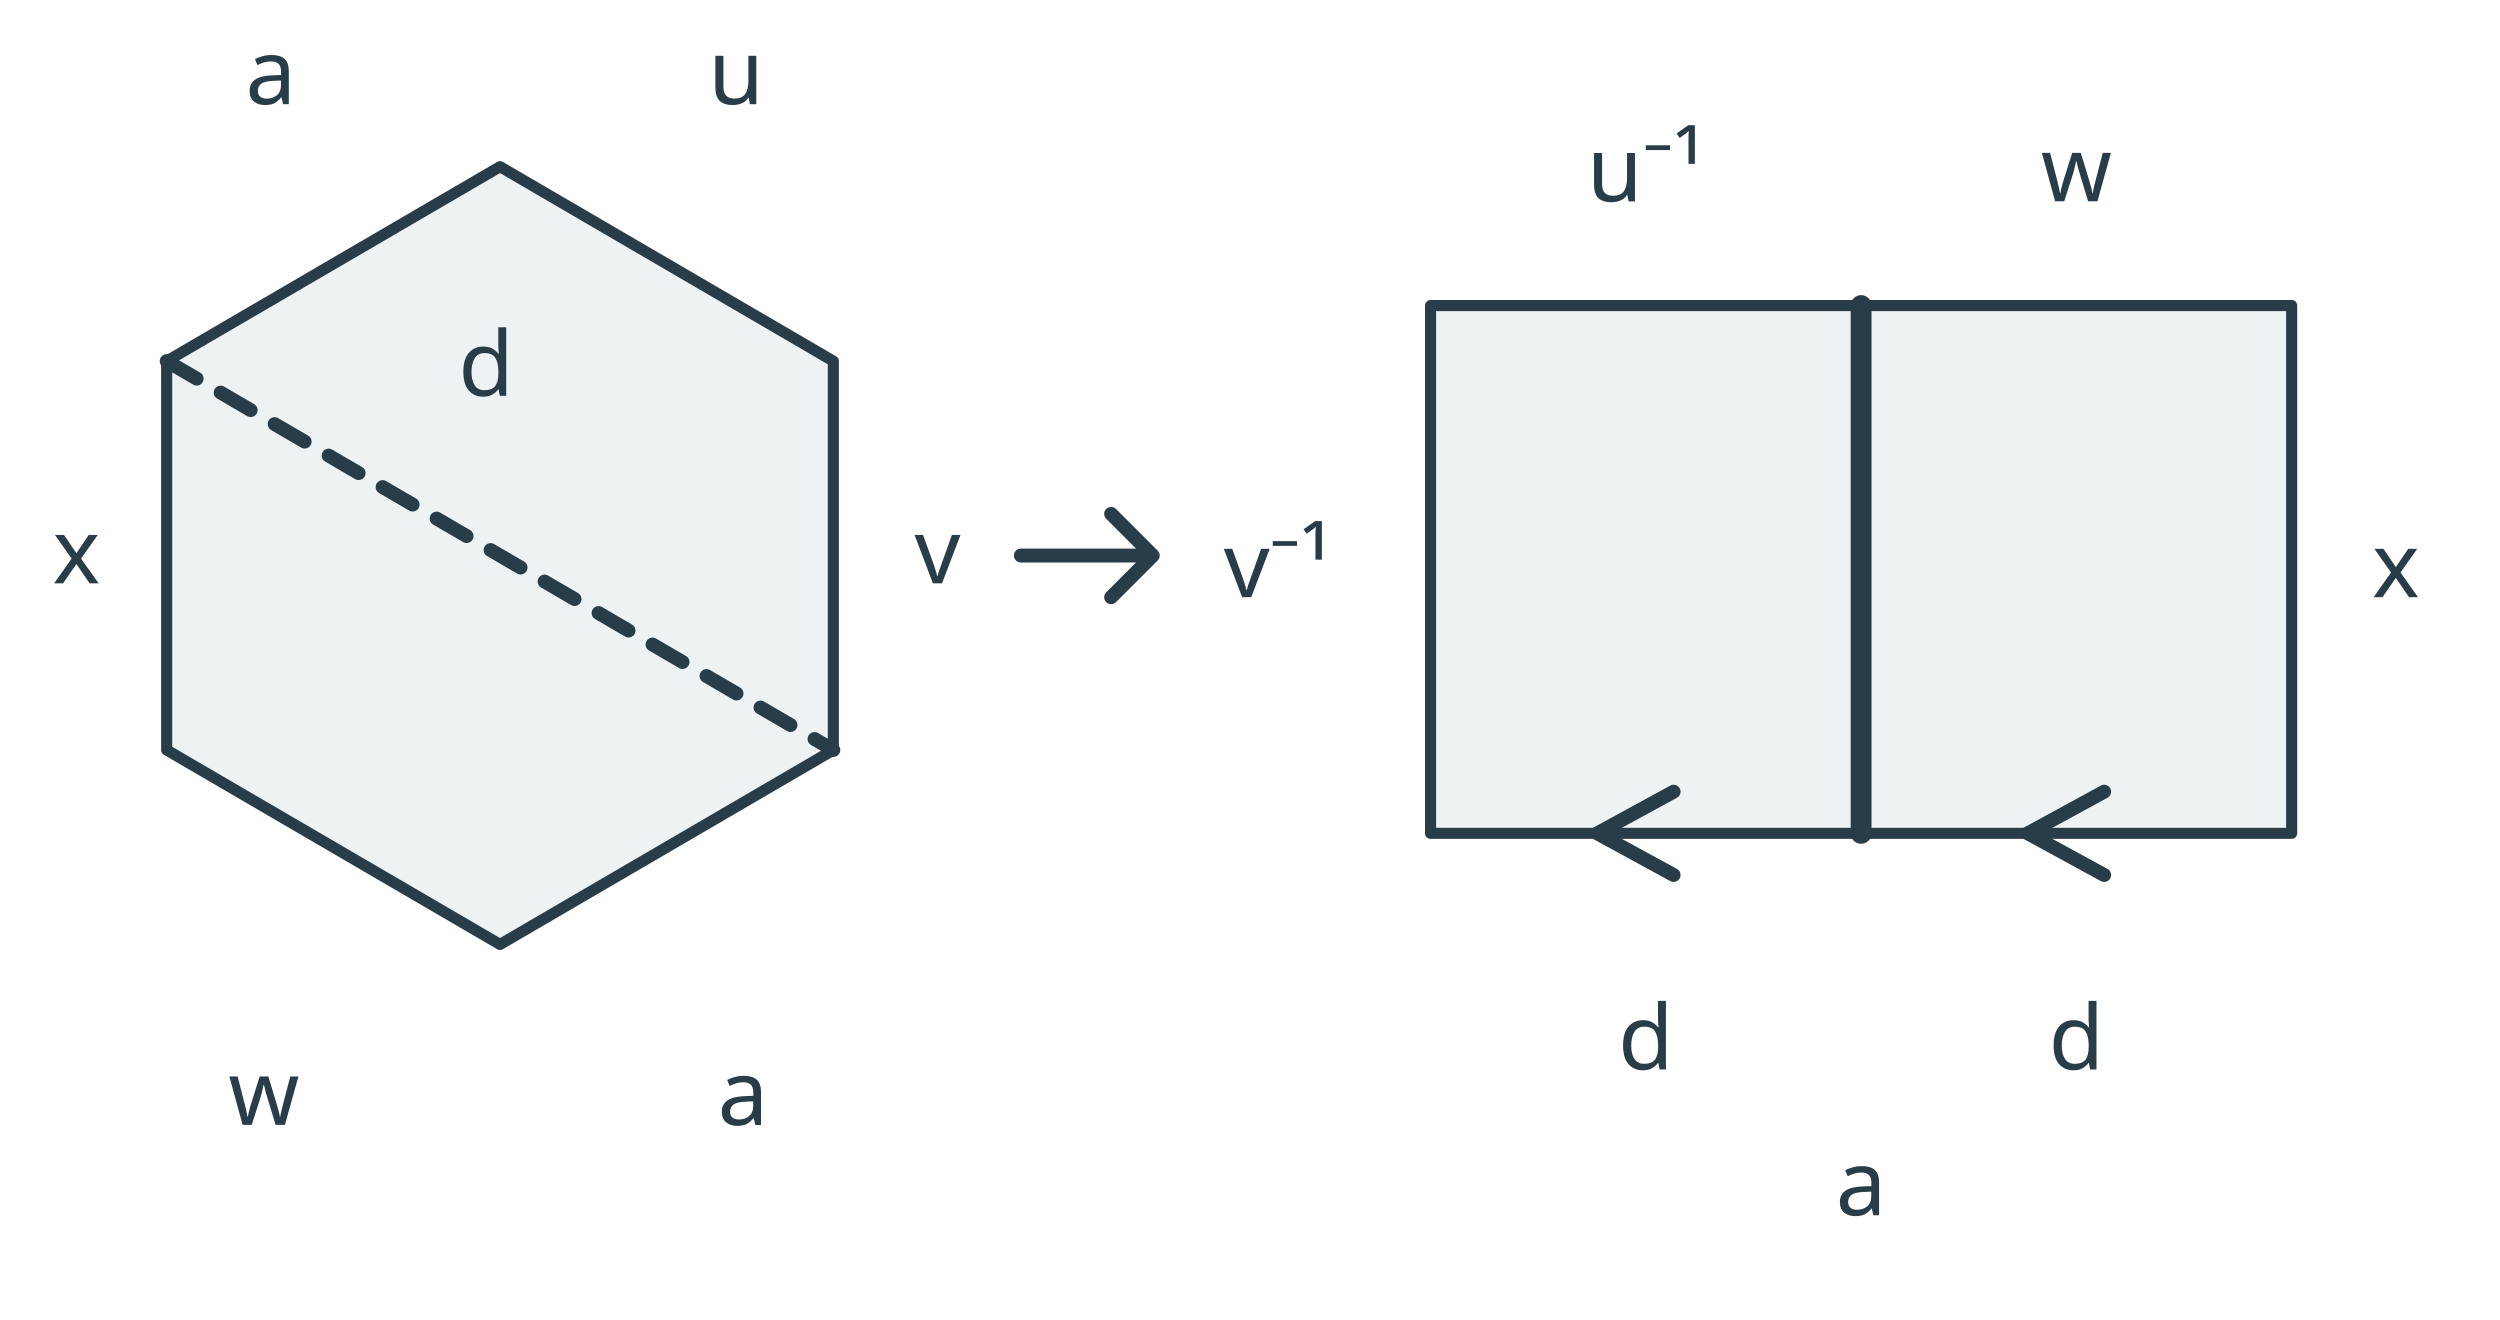
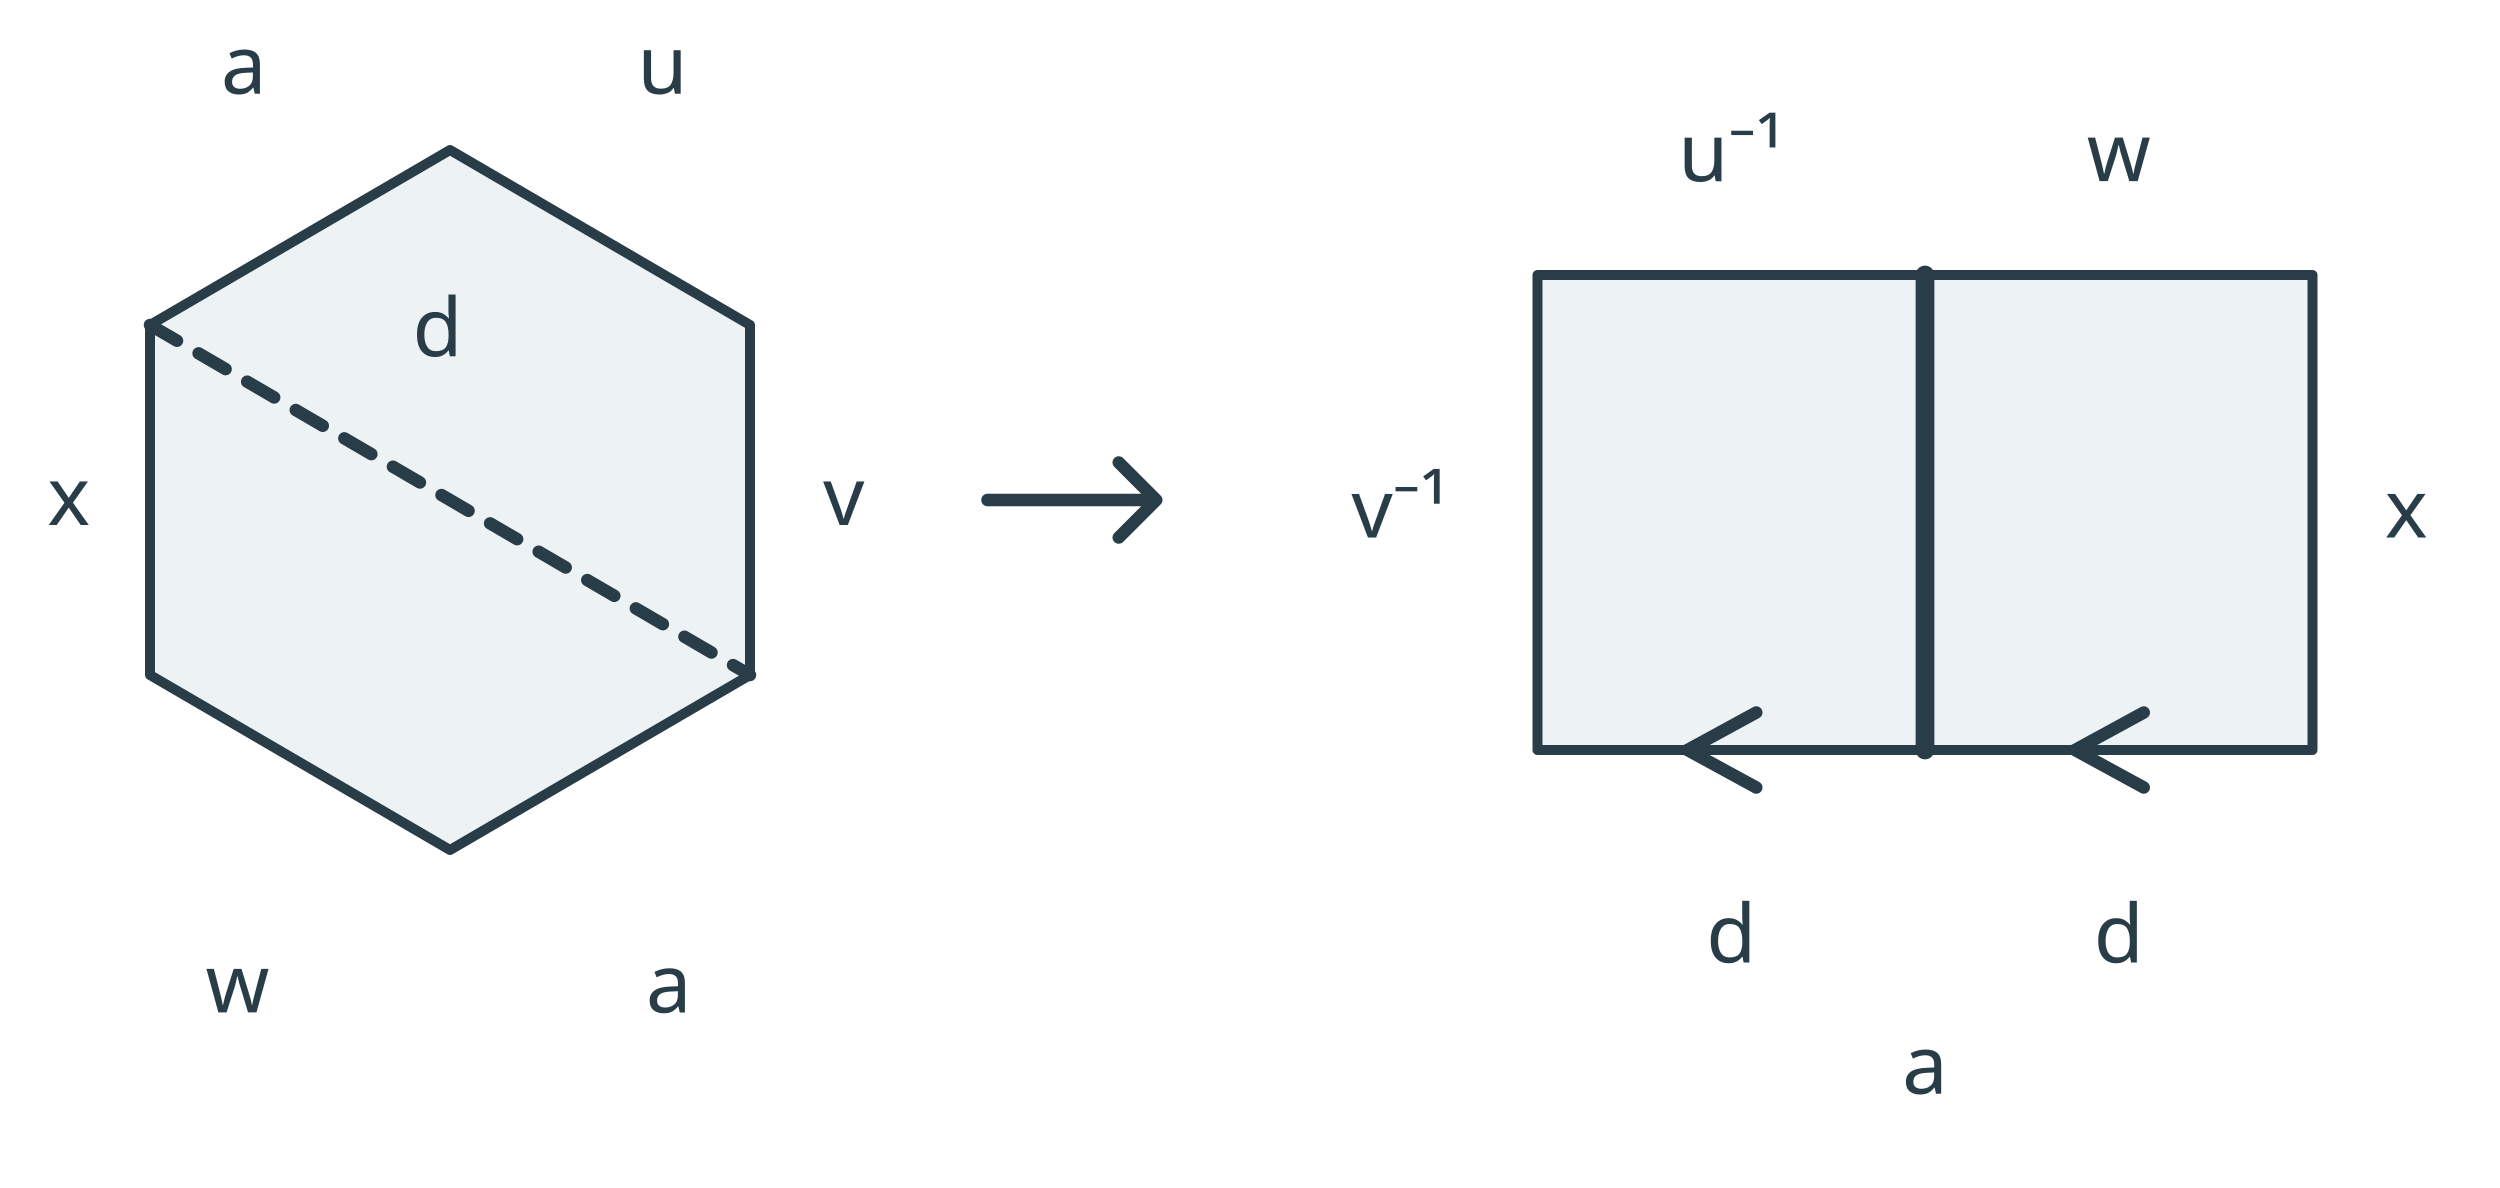
- <svg xmlns="http://www.w3.org/2000/svg" viewBox="0 0 360 190" data-layout-lint="strict" role="img">
+ <svg xmlns="http://www.w3.org/2000/svg" viewBox="0 0 400 190" data-layout-lint="strict" role="img">
  <g fill="#edf2f5" stroke="#293d49" stroke-width="1.6" stroke-linejoin="round">
    <path d="M24 52 L72 24 L120 52 L120 108 L72 136 L24 108 Z" />
-     <rect x="206" y="44" width="124" height="76" />
+     <rect x="246" y="44" width="124" height="76" />
  </g>
  <g stroke="#293d49" fill="none" stroke-width="2" stroke-linejoin="round" stroke-linecap="round">
    <path d="M24 52 L120 108" stroke-dasharray="5 4" />
-     <path d="M268 44 V120" stroke-width="3" />
-     <path d="M147 80 H166 M160 74 L166 80 L160 86" />
-     <path d="M241 114 L230 120 L241 126 M303 114 L292 120 L303 126" />
+     <path d="M308 44 V120" stroke-width="3" />
+     <path d="M158 80 H185 M179 74 L185 80 L179 86" />
+     <path d="M281 114 L270 120 L281 126 M343 114 L332 120 L343 126" />
  </g>
  <g font-family="sans-serif" font-size="13" fill="#293d49" text-anchor="middle">
    <text x="39" y="15">a</text>
    <text x="106" y="15">u</text>
    <text x="135" y="84">v</text>
    <text x="107" y="162">a</text>
    <text x="38" y="162">w</text>
    <text x="11" y="84">x</text>
    <text x="70" y="57">d</text>
-     <text x="237" y="29">u⁻¹</text>
-     <text x="299" y="29">w</text>
-     <text x="184" y="86">v⁻¹</text>
-     <text x="345" y="86">x</text>
-     <text x="237" y="154">d</text>
-     <text x="299" y="154">d</text>
-     <text x="268" y="175">a</text>
+     <text x="277" y="29">u⁻¹</text>
+     <text x="339" y="29">w</text>
+     <text x="224" y="86">v⁻¹</text>
+     <text x="385" y="86">x</text>
+     <text x="277" y="154">d</text>
+     <text x="339" y="154">d</text>
+     <text x="308" y="175">a</text>
  </g>
</svg>
